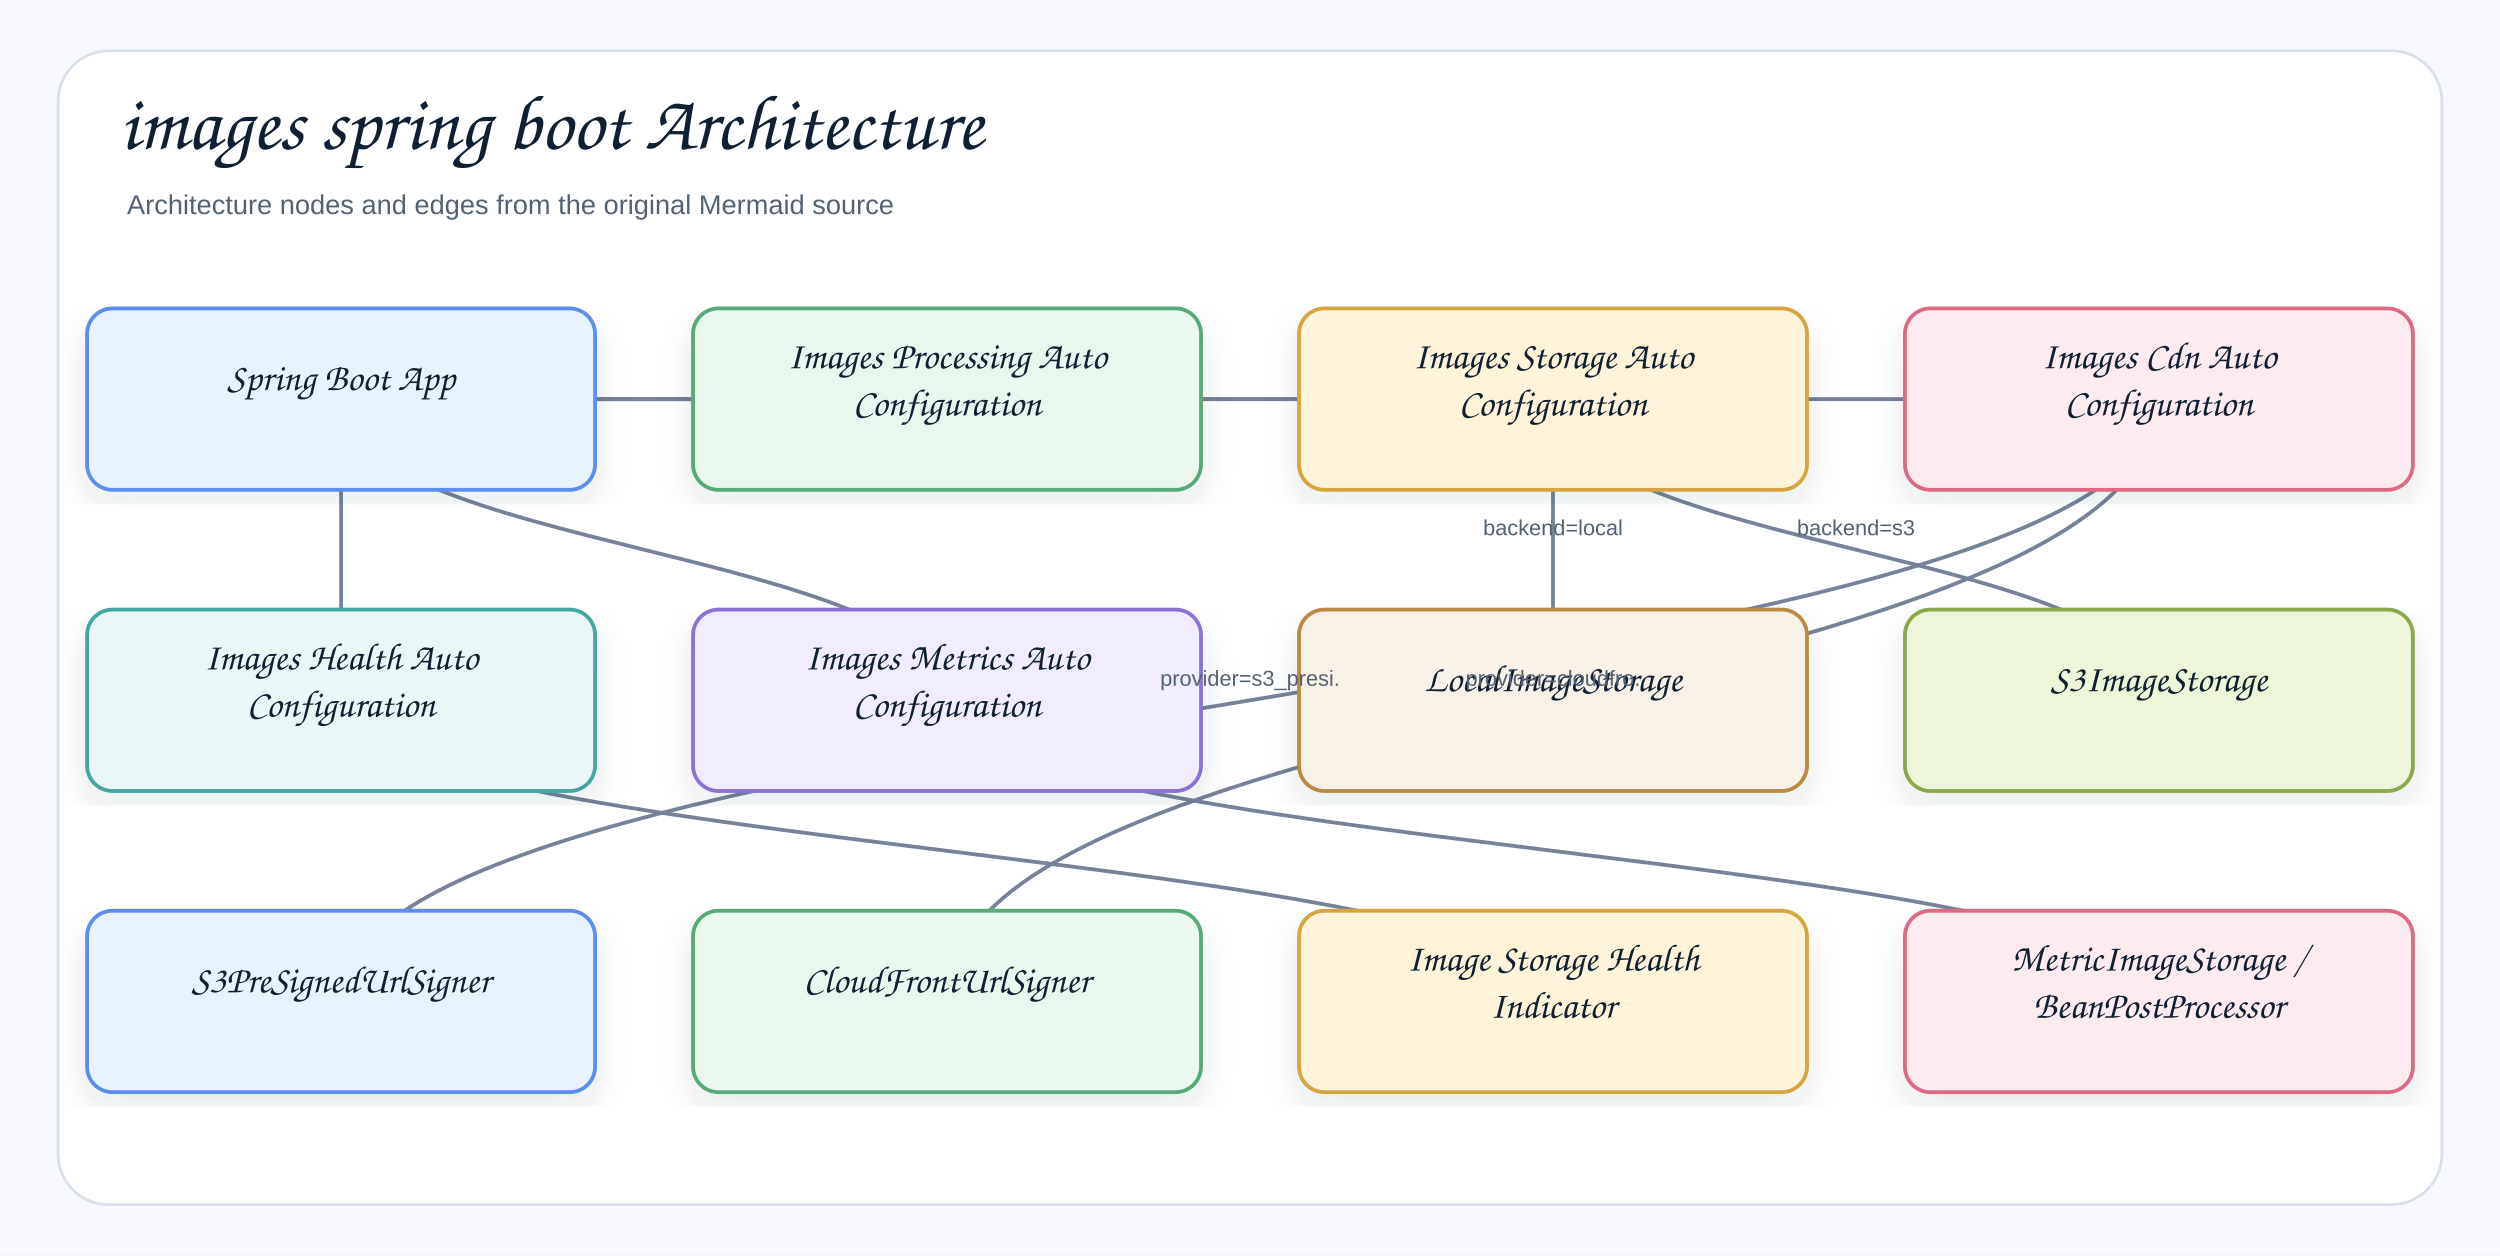
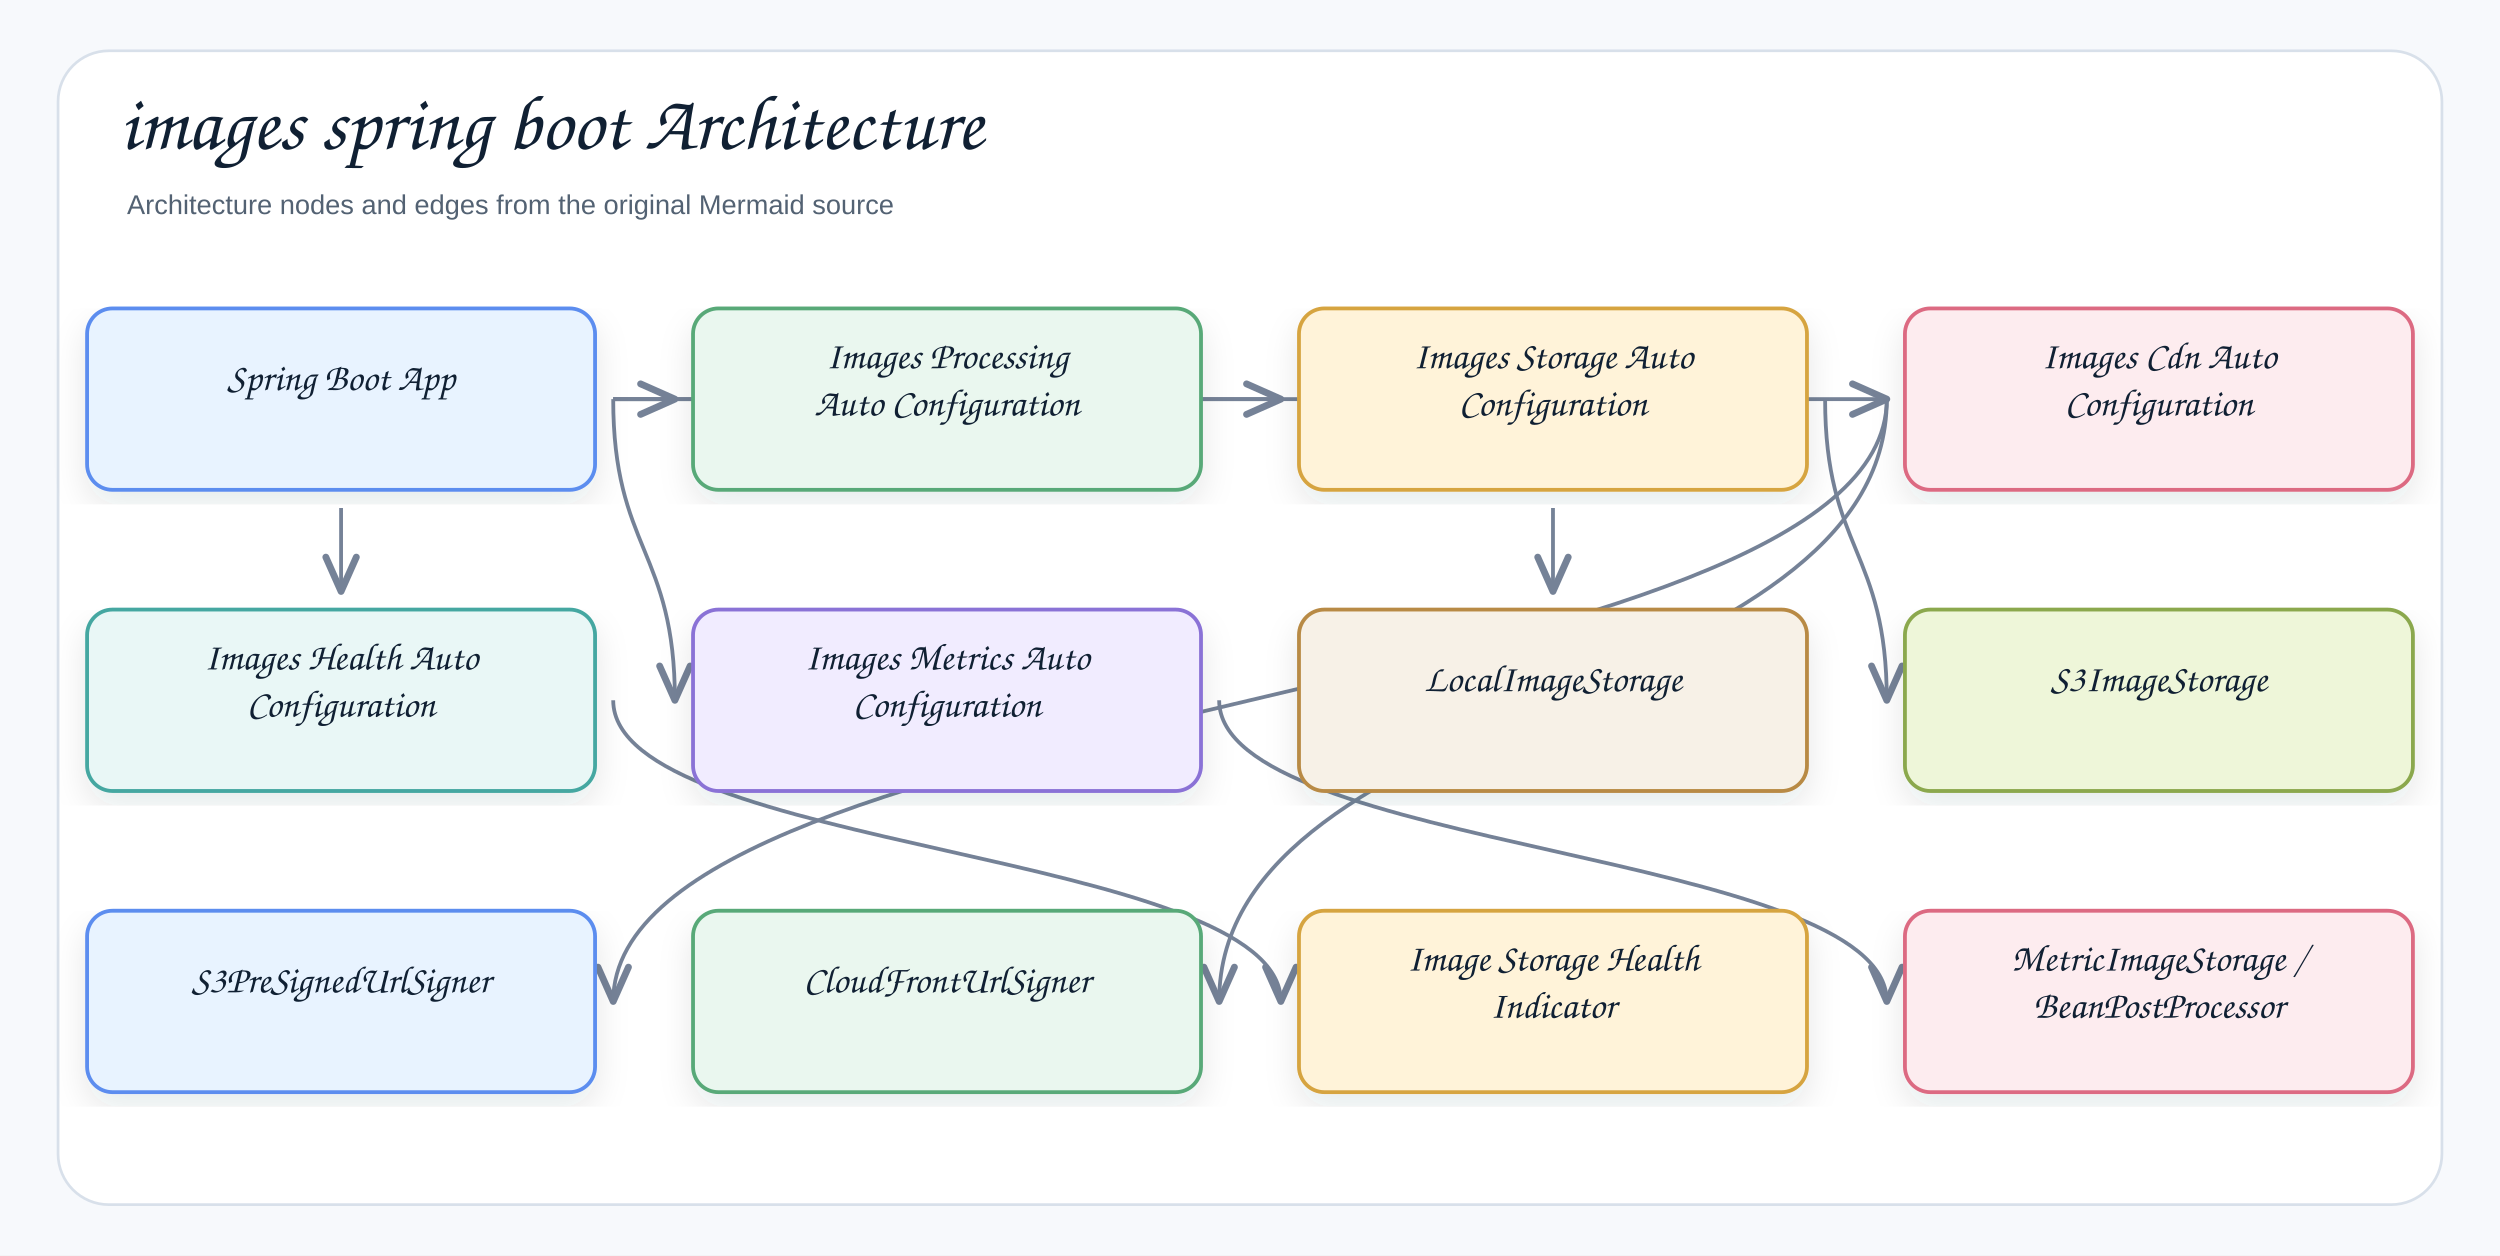
<svg xmlns="http://www.w3.org/2000/svg" width="1378" height="692" viewBox="0 0 1378 692" role="img" aria-label="images spring boot Architecture">
  <defs>
    <filter id="shadow" x="-8%" y="-8%" width="116%" height="116%">
      <feDropShadow dx="0" dy="8" stdDeviation="9" flood-color="#1f2937" flood-opacity="0.10" />
    </filter>
    <marker id="openArrow" markerWidth="12" markerHeight="10" refX="10" refY="5" orient="auto" markerUnits="strokeWidth">
      <path d="M 1 1 L 10 5 L 1 9" fill="none" stroke="#758297" stroke-width="1.8" stroke-linecap="round" stroke-linejoin="round" />
    </marker>
    <marker id="inherit" markerWidth="14" markerHeight="12" refX="12" refY="6" orient="auto" markerUnits="strokeWidth">
      <path d="M 0 1 L 12 6 L 0 11 Z" fill="#ffffff" stroke="#758297" stroke-width="1.8" />
    </marker>
    <style>
    .canvas{fill:#f7f9fc}.frame{fill:#fff;stroke:#d8e0ea;stroke-width:1.5}
    .title{font-family:"Architects Daughter","Comic Sans MS","Comic Sans",cursive;font-size:43px;font-weight:400;fill:#102033}
    .subtitle{font-family:"Comic Sans MS","Comic Sans","Comic Neue",Arial,sans-serif;font-size:15px;font-weight:400;fill:#536273}
    .label{font-family:"Architects Daughter","Comic Sans MS","Comic Sans",cursive;font-size:25px;font-weight:400;fill:#102033}
    .smallLabel{font-family:"Architects Daughter","Comic Sans MS","Comic Sans",cursive;font-size:21px;font-weight:400;fill:#102033}
    .mono{font-family:"Comic Sans MS","Comic Sans","Comic Neue",Arial,sans-serif;font-size:12px;font-weight:400;fill:#102033}
    .small{font-family:"Comic Sans MS","Comic Sans","Comic Neue",Arial,sans-serif;font-size:12px;font-weight:400;fill:#536273}
    .strong{font-family:"Comic Sans MS","Comic Sans","Comic Neue",Arial,sans-serif;font-size:13px;font-weight:400;fill:#102033}
    .card{stroke-width:2.1;filter:url(#shadow)}.compartment{stroke-width:1.5;fill:none}
    .line{stroke:#758297;stroke-width:2.1;fill:none;marker-end:url(#openArrow)}
    .plainLine{stroke:#758297;stroke-width:2.1;fill:none}
    .dashed{stroke:#758297;stroke-width:2.1;stroke-dasharray:7 6;fill:none;marker-end:url(#openArrow)}
    .inheritLine{stroke:#758297;stroke-width:2.2;fill:none;marker-end:url(#inherit)}
    .implLine{stroke:#758297;stroke-width:2.2;stroke-dasharray:8 7;fill:none;marker-end:url(#inherit)}
  </style>
  </defs>
  <rect class="canvas" width="1378" height="692" />
  <rect class="frame" x="32" y="28" width="1314" height="636" rx="28" />
  <text class="title" x="66" y="82">images spring boot Architecture</text>
  <text class="subtitle" x="70" y="118">Architecture nodes and edges from the original Mermaid source</text>
-   <path class="line" d="M522 386 C522 469 1190 469 1190 552" />
-   <path class="line" d="M188 386 C188 469 856 469 856 552" />
-   <path class="line" d="M1190 220 C1190 386 522 386 522 552" />
-   <path class="line" d="M1190 220 C1190 386 188 386 188 552" />
-   <path class="line" d="M856 220 C856 303 1190 303 1190 386" />
-   <path class="line" d="M856 220 C856 303 856 303 856 386" />
-   <path class="line" d="M188 220 C188 303 522 303 522 386" />
-   <path class="line" d="M188 220 C188 303 188 303 188 386" />
-   <path class="line" d="M188 220 C188 220 1190 220 1190 220" />
-   <path class="line" d="M188 220 C188 220 856 220 856 220" />
-   <path class="line" d="M188 220 C188 220 522 220 522 220" />
+   <path class="line" d="M672 386 C672 469 1040 469 1040 552" />
+   <path class="line" d="M338 386 C338 469 706 469 706 552" />
+   <path class="line" d="M1040 220 C1040 386 672 386 672 552" />
+   <path class="line" d="M1040 220 C1040 386 338 386 338 552" />
+   <path class="line" d="M1006 220 C1006 303 1040 303 1040 386" />
+   <path class="line" d="M856 280 C856 303 856 303 856 326" />
+   <path class="line" d="M338 220 C338 303 372 303 372 386" />
+   <path class="line" d="M188 280 C188 303 188 303 188 326" />
+   <path class="line" d="M338 220 C338 220 1040 220 1040 220" />
+   <path class="line" d="M338 220 C338 220 706 220 706 220" />
+   <path class="line" d="M338 220 C338 220 372 220 372 220" />
  <g transform="translate(48,170)">
    <rect class="card" x="0" y="0" width="280" height="100" rx="14" fill="#E8F3FF" stroke="#5B8DEF" />
    <text class="smallLabel" x="140" y="45" text-anchor="middle">Spring Boot App</text>
  </g>
  <g transform="translate(382,170)">
    <rect class="card" x="0" y="0" width="280" height="100" rx="14" fill="#EAF7EF" stroke="#58A978" />
-     <text class="smallLabel" x="140" y="33" text-anchor="middle">Images Processing Auto</text>
-     <text class="smallLabel" x="140" y="59" text-anchor="middle">Configuration</text>
+     <text class="smallLabel" x="140" y="33" text-anchor="middle">Images Processing</text>
+     <text class="smallLabel" x="140" y="59" text-anchor="middle">Auto Configuration</text>
  </g>
  <g transform="translate(716,170)">
    <rect class="card" x="0" y="0" width="280" height="100" rx="14" fill="#FFF3D9" stroke="#D6A441" />
    <text class="smallLabel" x="140" y="33" text-anchor="middle">Images Storage Auto</text>
    <text class="smallLabel" x="140" y="59" text-anchor="middle">Configuration</text>
  </g>
  <g transform="translate(1050,170)">
    <rect class="card" x="0" y="0" width="280" height="100" rx="14" fill="#FDECEF" stroke="#DC6B82" />
    <text class="smallLabel" x="140" y="33" text-anchor="middle">Images Cdn Auto</text>
    <text class="smallLabel" x="140" y="59" text-anchor="middle">Configuration</text>
  </g>
  <g transform="translate(48,336)">
    <rect class="card" x="0" y="0" width="280" height="100" rx="14" fill="#E9F7F6" stroke="#45A7A1" />
    <text class="smallLabel" x="140" y="33" text-anchor="middle">Images Health Auto</text>
    <text class="smallLabel" x="140" y="59" text-anchor="middle">Configuration</text>
  </g>
  <g transform="translate(382,336)">
    <rect class="card" x="0" y="0" width="280" height="100" rx="14" fill="#F1ECFF" stroke="#8A72D6" />
    <text class="smallLabel" x="140" y="33" text-anchor="middle">Images Metrics Auto</text>
    <text class="smallLabel" x="140" y="59" text-anchor="middle">Configuration</text>
  </g>
  <g transform="translate(716,336)">
    <rect class="card" x="0" y="0" width="280" height="100" rx="14" fill="#F7F1E7" stroke="#B88A44" />
    <text class="smallLabel" x="140" y="45" text-anchor="middle">LocalImageStorage</text>
  </g>
  <g transform="translate(1050,336)">
    <rect class="card" x="0" y="0" width="280" height="100" rx="14" fill="#EEF6D9" stroke="#8BA84D" />
    <text class="smallLabel" x="140" y="45" text-anchor="middle">S3ImageStorage</text>
  </g>
  <g transform="translate(48,502)">
    <rect class="card" x="0" y="0" width="280" height="100" rx="14" fill="#E8F3FF" stroke="#5B8DEF" />
    <text class="smallLabel" x="140" y="45" text-anchor="middle">S3PreSignedUrlSigner</text>
  </g>
  <g transform="translate(382,502)">
    <rect class="card" x="0" y="0" width="280" height="100" rx="14" fill="#EAF7EF" stroke="#58A978" />
    <text class="smallLabel" x="140" y="45" text-anchor="middle">CloudFrontUrlSigner</text>
  </g>
  <g transform="translate(716,502)">
    <rect class="card" x="0" y="0" width="280" height="100" rx="14" fill="#FFF3D9" stroke="#D6A441" />
    <text class="smallLabel" x="140" y="33" text-anchor="middle">Image Storage Health</text>
    <text class="smallLabel" x="140" y="59" text-anchor="middle">Indicator</text>
  </g>
  <g transform="translate(1050,502)">
    <rect class="card" x="0" y="0" width="280" height="100" rx="14" fill="#FDECEF" stroke="#DC6B82" />
    <text class="smallLabel" x="140" y="33" text-anchor="middle">MetricImageStorage /</text>
    <text class="smallLabel" x="140" y="59" text-anchor="middle">BeanPostProcessor</text>
  </g>
-   <text class="small" x="856" y="295" text-anchor="middle">backend=local</text>
-   <text class="small" x="1023" y="295" text-anchor="middle">backend=s3</text>
-   <text class="small" x="689" y="378" text-anchor="middle">provider=s3_presi.</text>
-   <text class="small" x="856" y="378" text-anchor="middle">provider=cloudfro.</text>
</svg>
